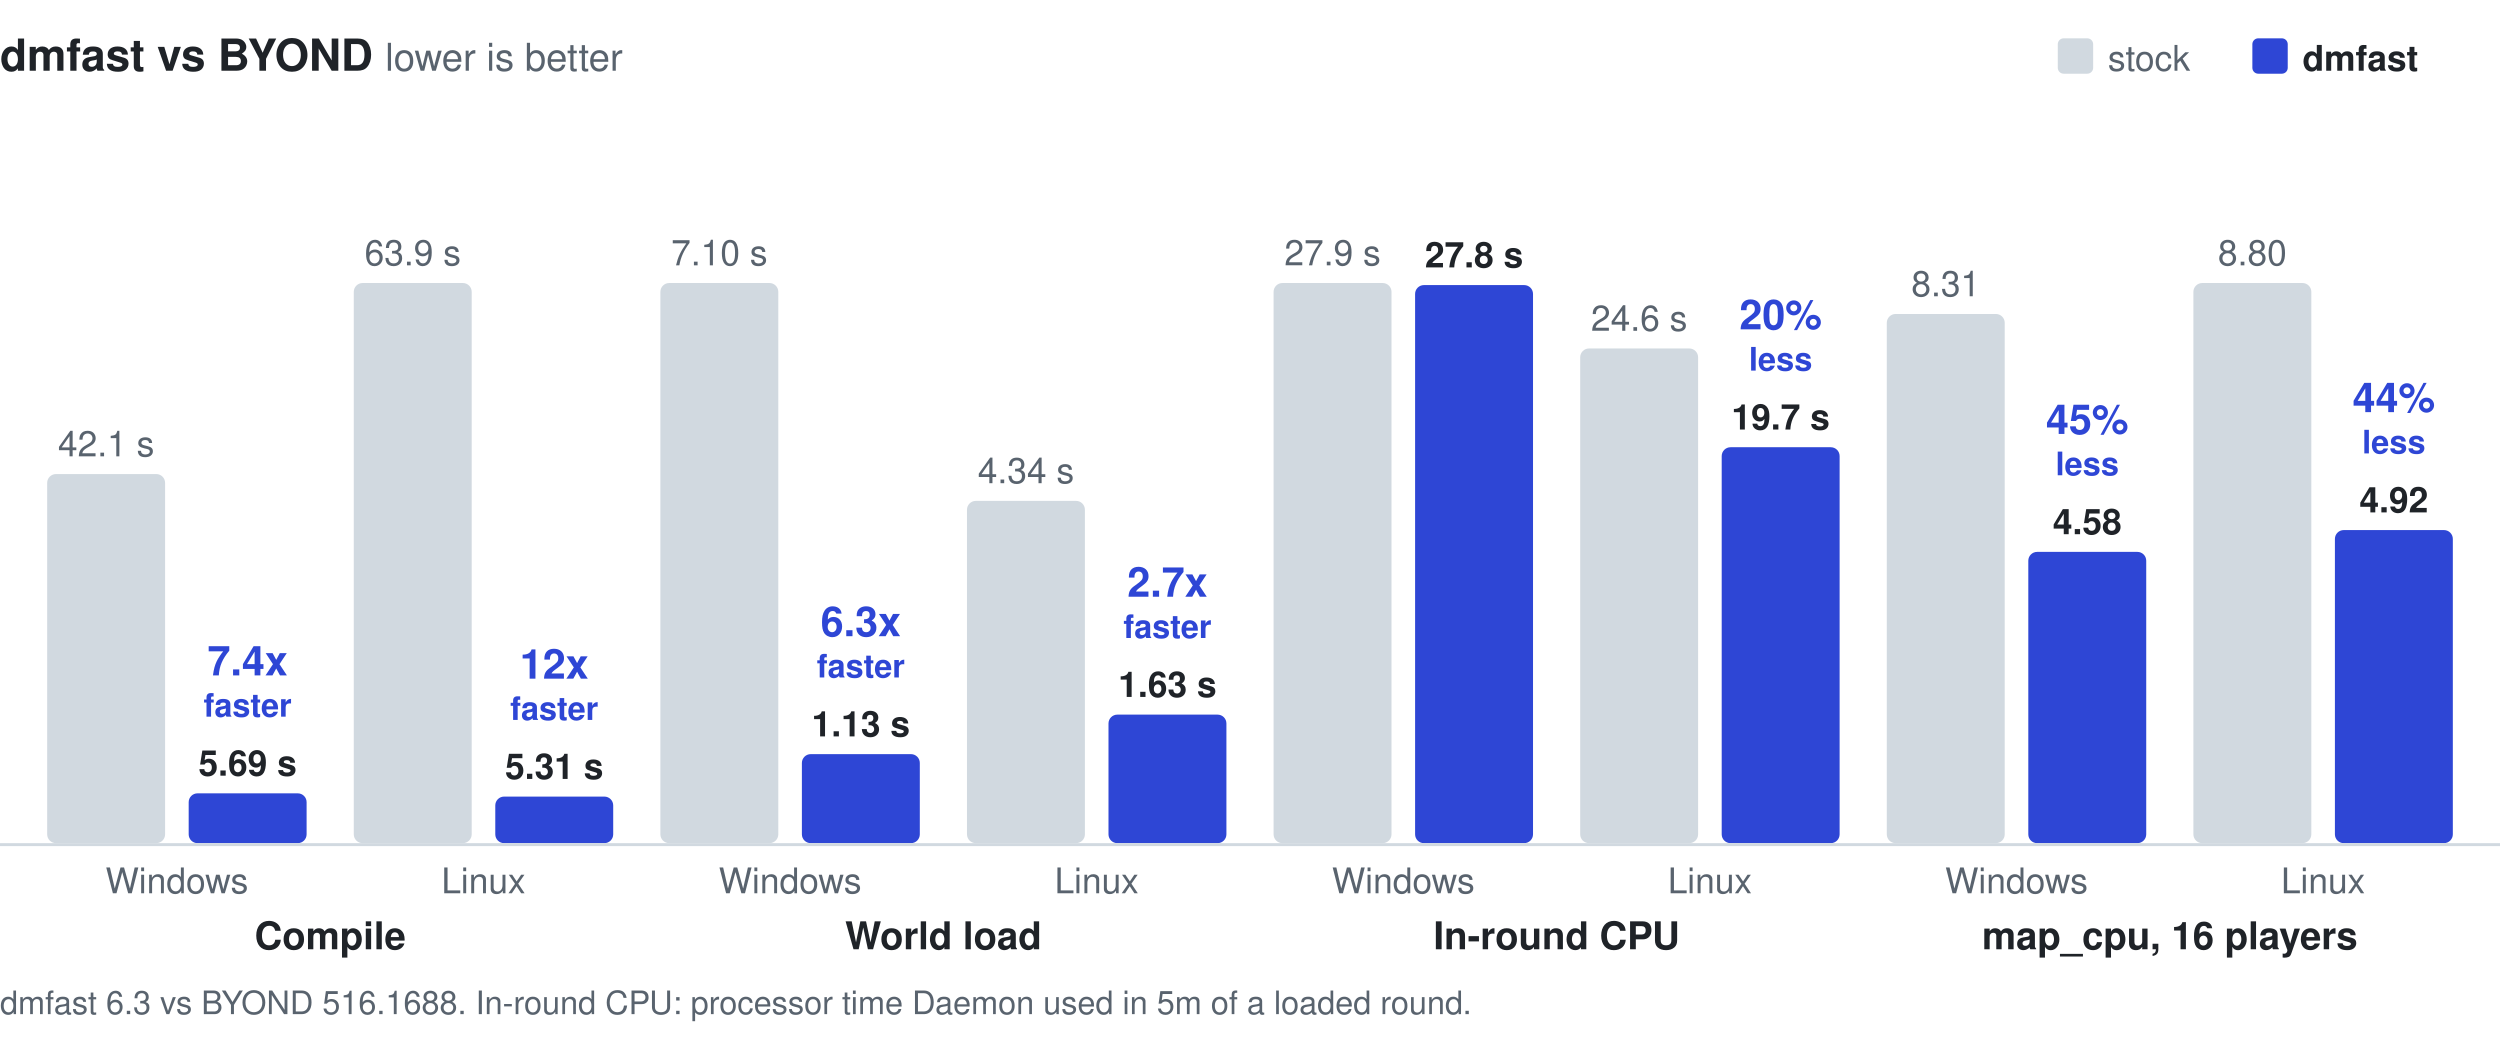
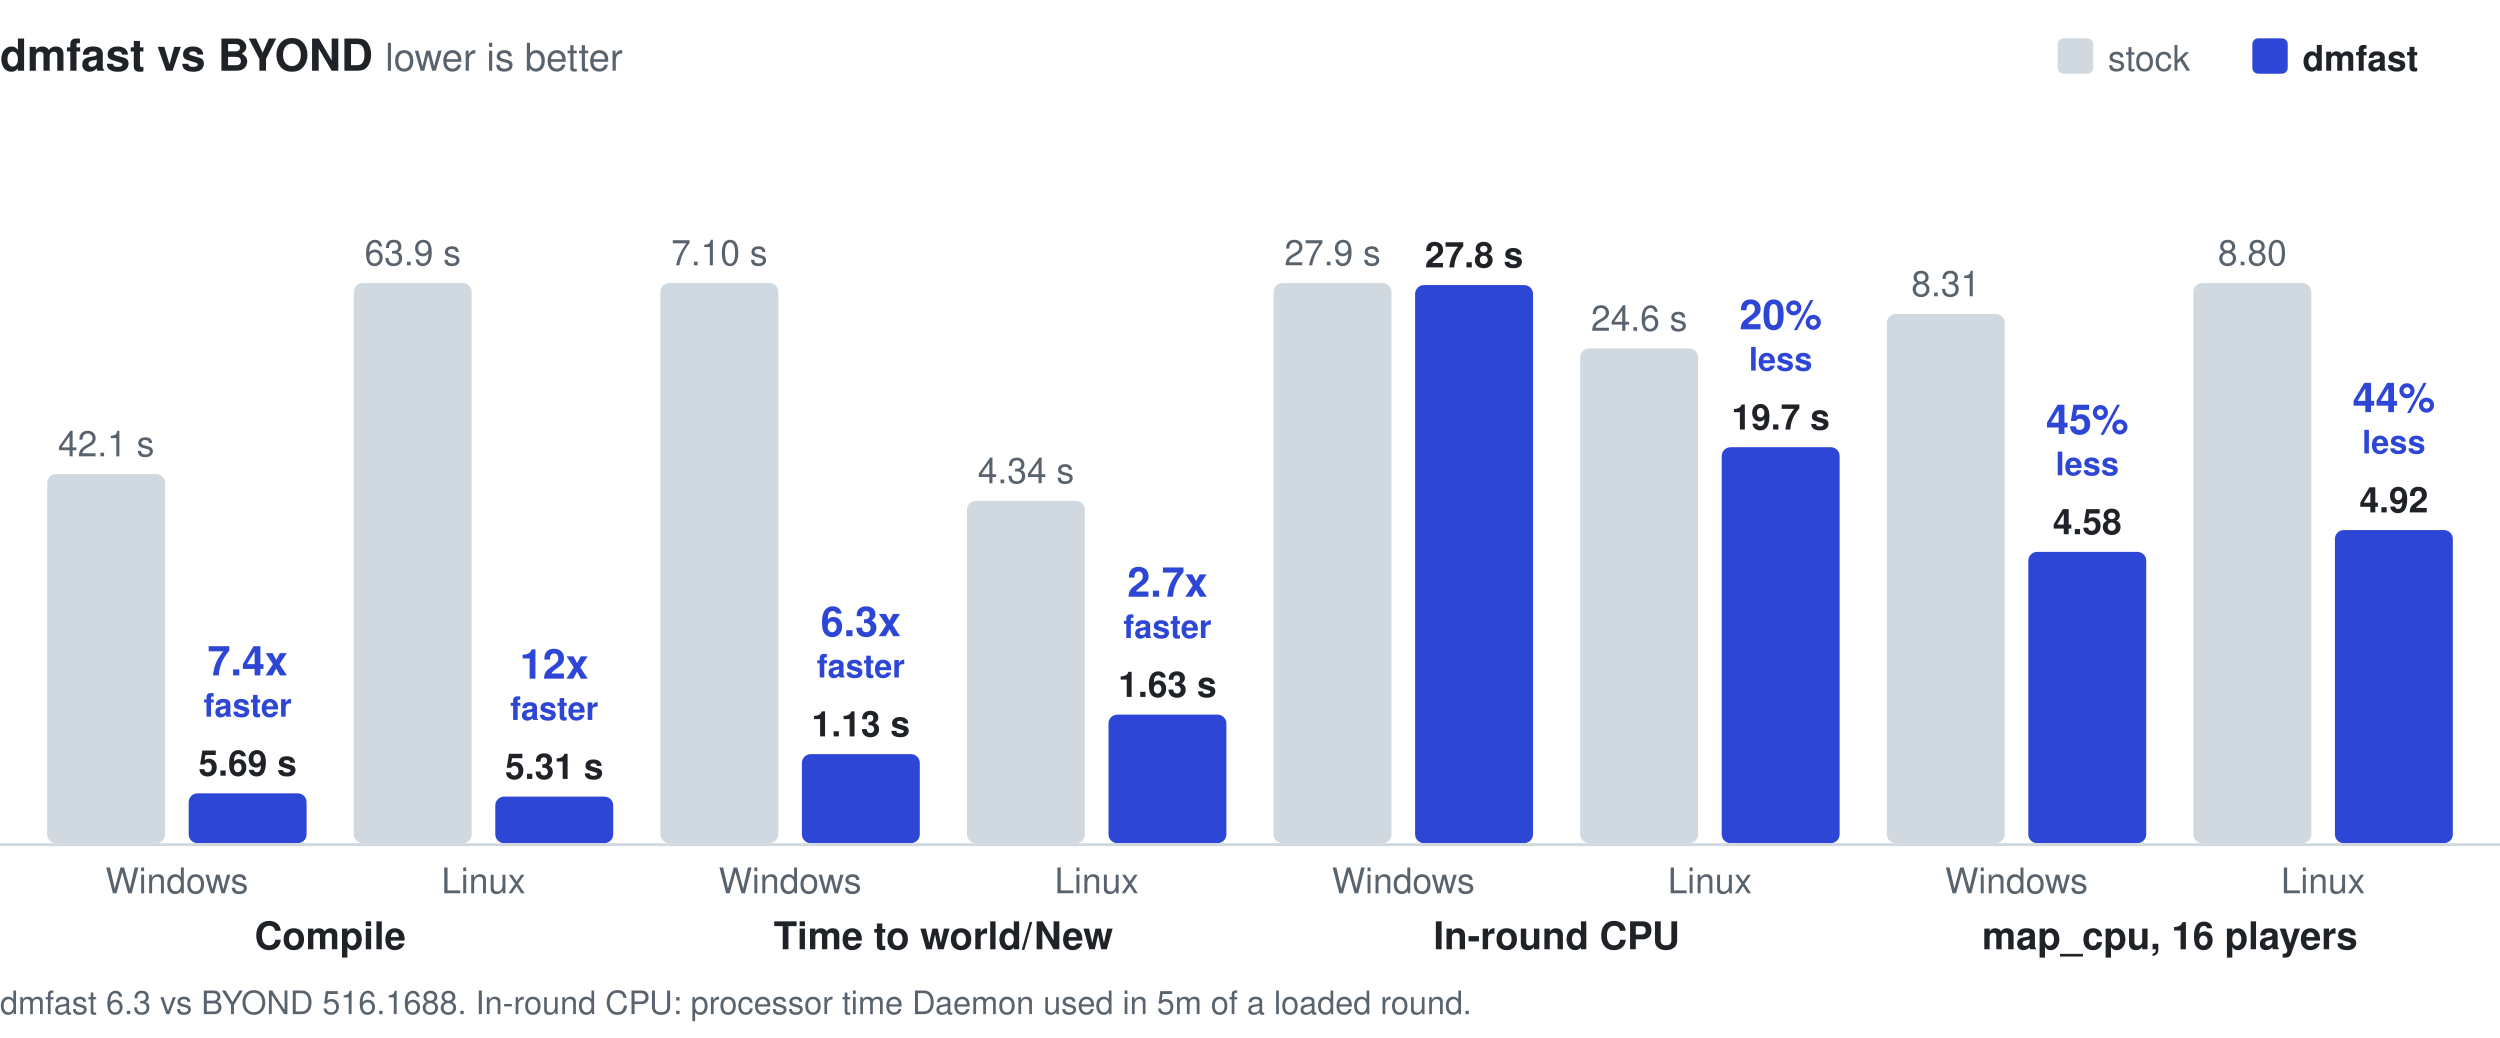
- <svg xmlns="http://www.w3.org/2000/svg" width="848" height="352" viewBox="0 0 848 352" font-family="-apple-system,BlinkMacSystemFont,Segoe UI,Helvetica,Arial,sans-serif" role="img" aria-label="dmfast vs stock BYOND 516.1688 on SS13 codebases: compile windows 7.4x faster; compile linux 12x faster; world load windows 6.3x faster; world load linux 2.7x faster; in-round cpu windows about the same; in-round cpu linux 20% less; map_cpu, 16 players windows 45% less; map_cpu, 16 players linux 44% less">
+ <svg xmlns="http://www.w3.org/2000/svg" width="848" height="352" viewBox="0 0 848 352" font-family="-apple-system,BlinkMacSystemFont,Segoe UI,Helvetica,Arial,sans-serif" role="img" aria-label="dmfast vs stock BYOND 516.1688 on SS13 codebases: compile windows 7.4x faster; compile linux 12x faster; time to world/new windows 6.3x faster; time to world/new linux 2.7x faster; in-round cpu windows about the same; in-round cpu linux 20% less; map_cpu, 16 players windows 45% less; map_cpu, 16 players linux 44% less">
  <text x="0" y="24" font-size="15" font-weight="600" fill="#1f2328">dmfast vs BYOND <tspan font-weight="400" fill="#59636e" font-size="13">lower is better</tspan>
  </text>
  <rect x="698" y="13" width="12" height="12" rx="2" fill="#d1d9e0" />
  <text x="715" y="24" font-size="12" fill="#59636e">stock</text>
  <rect x="764" y="13" width="12" height="12" rx="2" fill="#2E46D5" />
  <text x="781" y="24" font-size="12" fill="#1f2328" font-weight="600">dmfast</text>
  <rect x="16.0" y="160.8" width="40" height="125.2" rx="3" fill="#d1d9e0" />
  <text x="36.0" y="154.8" font-size="12" text-anchor="middle" fill="#59636e">42.1 s</text>
  <rect x="64.0" y="269.1" width="40" height="16.9" rx="3" fill="#2E46D5" />
  <text x="84.0" y="263.1" font-size="12" text-anchor="middle" font-weight="600" fill="#1f2328">5.69 s</text>
  <text x="84.0" y="229.1" font-size="14" text-anchor="middle" font-weight="700" fill="#2E46D5">7.4x</text>
  <text x="84.0" y="243.1" font-size="11" text-anchor="middle" font-weight="700" fill="#2E46D5">faster</text>
  <text x="60.0" y="303" font-size="12" text-anchor="middle" fill="#59636e">Windows</text>
  <rect x="120.0" y="96.0" width="40" height="190.0" rx="3" fill="#d1d9e0" />
  <text x="140.0" y="90.0" font-size="12" text-anchor="middle" fill="#59636e">63.9 s</text>
  <rect x="168.0" y="270.2" width="40" height="15.8" rx="3" fill="#2E46D5" />
  <text x="188.0" y="264.2" font-size="12" text-anchor="middle" font-weight="600" fill="#1f2328">5.31 s</text>
  <text x="188.0" y="230.2" font-size="14" text-anchor="middle" font-weight="700" fill="#2E46D5">12x</text>
  <text x="188.0" y="244.2" font-size="11" text-anchor="middle" font-weight="700" fill="#2E46D5">faster</text>
  <text x="164.0" y="303" font-size="12" text-anchor="middle" fill="#59636e">Linux</text>
  <rect x="224.0" y="96.0" width="40" height="190.0" rx="3" fill="#d1d9e0" />
  <text x="244.0" y="90.0" font-size="12" text-anchor="middle" fill="#59636e">7.10 s</text>
  <rect x="272.0" y="255.8" width="40" height="30.2" rx="3" fill="#2E46D5" />
  <text x="292.0" y="249.8" font-size="12" text-anchor="middle" font-weight="600" fill="#1f2328">1.13 s</text>
  <text x="292.0" y="215.8" font-size="14" text-anchor="middle" font-weight="700" fill="#2E46D5">6.3x</text>
  <text x="292.0" y="229.8" font-size="11" text-anchor="middle" font-weight="700" fill="#2E46D5">faster</text>
  <text x="268.0" y="303" font-size="12" text-anchor="middle" fill="#59636e">Windows</text>
  <rect x="328.0" y="169.9" width="40" height="116.1" rx="3" fill="#d1d9e0" />
  <text x="348.0" y="163.9" font-size="12" text-anchor="middle" fill="#59636e">4.34 s</text>
  <rect x="376.0" y="242.4" width="40" height="43.6" rx="3" fill="#2E46D5" />
  <text x="396.0" y="236.4" font-size="12" text-anchor="middle" font-weight="600" fill="#1f2328">1.63 s</text>
  <text x="396.0" y="202.4" font-size="14" text-anchor="middle" font-weight="700" fill="#2E46D5">2.7x</text>
  <text x="396.0" y="216.4" font-size="11" text-anchor="middle" font-weight="700" fill="#2E46D5">faster</text>
  <text x="372.0" y="303" font-size="12" text-anchor="middle" fill="#59636e">Linux</text>
  <rect x="432.0" y="96.0" width="40" height="190.0" rx="3" fill="#d1d9e0" />
  <text x="452.0" y="90.0" font-size="12" text-anchor="middle" fill="#59636e">27.9 s</text>
  <rect x="480.0" y="96.7" width="40" height="189.3" rx="3" fill="#2E46D5" />
  <text x="500.0" y="90.7" font-size="12" text-anchor="middle" font-weight="600" fill="#1f2328">27.8 s</text>
  <text x="476.0" y="303" font-size="12" text-anchor="middle" fill="#59636e">Windows</text>
  <rect x="536.0" y="118.2" width="40" height="167.8" rx="3" fill="#d1d9e0" />
  <text x="556.0" y="112.2" font-size="12" text-anchor="middle" fill="#59636e">24.6 s</text>
  <rect x="584.0" y="151.7" width="40" height="134.3" rx="3" fill="#2E46D5" />
  <text x="604.0" y="145.7" font-size="12" text-anchor="middle" font-weight="600" fill="#1f2328">19.7 s</text>
  <text x="604.0" y="111.7" font-size="14" text-anchor="middle" font-weight="700" fill="#2E46D5">20%</text>
  <text x="604.0" y="125.7" font-size="11" text-anchor="middle" font-weight="700" fill="#2E46D5">less</text>
  <text x="580.0" y="303" font-size="12" text-anchor="middle" fill="#59636e">Linux</text>
  <rect x="640.0" y="106.5" width="40" height="179.5" rx="3" fill="#d1d9e0" />
  <text x="660.0" y="100.5" font-size="12" text-anchor="middle" fill="#59636e">8.31</text>
  <rect x="688.0" y="187.2" width="40" height="98.8" rx="3" fill="#2E46D5" />
  <text x="708.0" y="181.2" font-size="12" text-anchor="middle" font-weight="600" fill="#1f2328">4.58</text>
  <text x="708.0" y="147.2" font-size="14" text-anchor="middle" font-weight="700" fill="#2E46D5">45%</text>
  <text x="708.0" y="161.2" font-size="11" text-anchor="middle" font-weight="700" fill="#2E46D5">less</text>
  <text x="684.0" y="303" font-size="12" text-anchor="middle" fill="#59636e">Windows</text>
  <rect x="744.0" y="96.0" width="40" height="190.0" rx="3" fill="#d1d9e0" />
  <text x="764.0" y="90.0" font-size="12" text-anchor="middle" fill="#59636e">8.80</text>
  <rect x="792.0" y="179.8" width="40" height="106.2" rx="3" fill="#2E46D5" />
  <text x="812.0" y="173.8" font-size="12" text-anchor="middle" font-weight="600" fill="#1f2328">4.92</text>
  <text x="812.0" y="139.8" font-size="14" text-anchor="middle" font-weight="700" fill="#2E46D5">44%</text>
  <text x="812.0" y="153.8" font-size="11" text-anchor="middle" font-weight="700" fill="#2E46D5">less</text>
  <text x="788.0" y="303" font-size="12" text-anchor="middle" fill="#59636e">Linux</text>
  <text x="112.0" y="322" font-size="13" font-weight="600" text-anchor="middle" fill="#1f2328">Compile</text>
-   <text x="320.0" y="322" font-size="13" font-weight="600" text-anchor="middle" fill="#1f2328">World load</text>
+   <text x="320.0" y="322" font-size="13" font-weight="600" text-anchor="middle" fill="#1f2328">Time to world/New</text>
  <text x="528.0" y="322" font-size="13" font-weight="600" text-anchor="middle" fill="#1f2328">In-round CPU</text>
  <text x="736.0" y="322" font-size="13" font-weight="600" text-anchor="middle" fill="#1f2328">map_cpu, 16 players</text>
  <line x1="0" y1="286.5" x2="848" y2="286.5" stroke="#d1d9e0" />
  <text x="0" y="344" font-size="11" fill="#59636e">dmfast 6.3 vs BYOND 516.1688. In-round CPU: processor time Daemon used in 5m of a loaded round.</text>
</svg>
